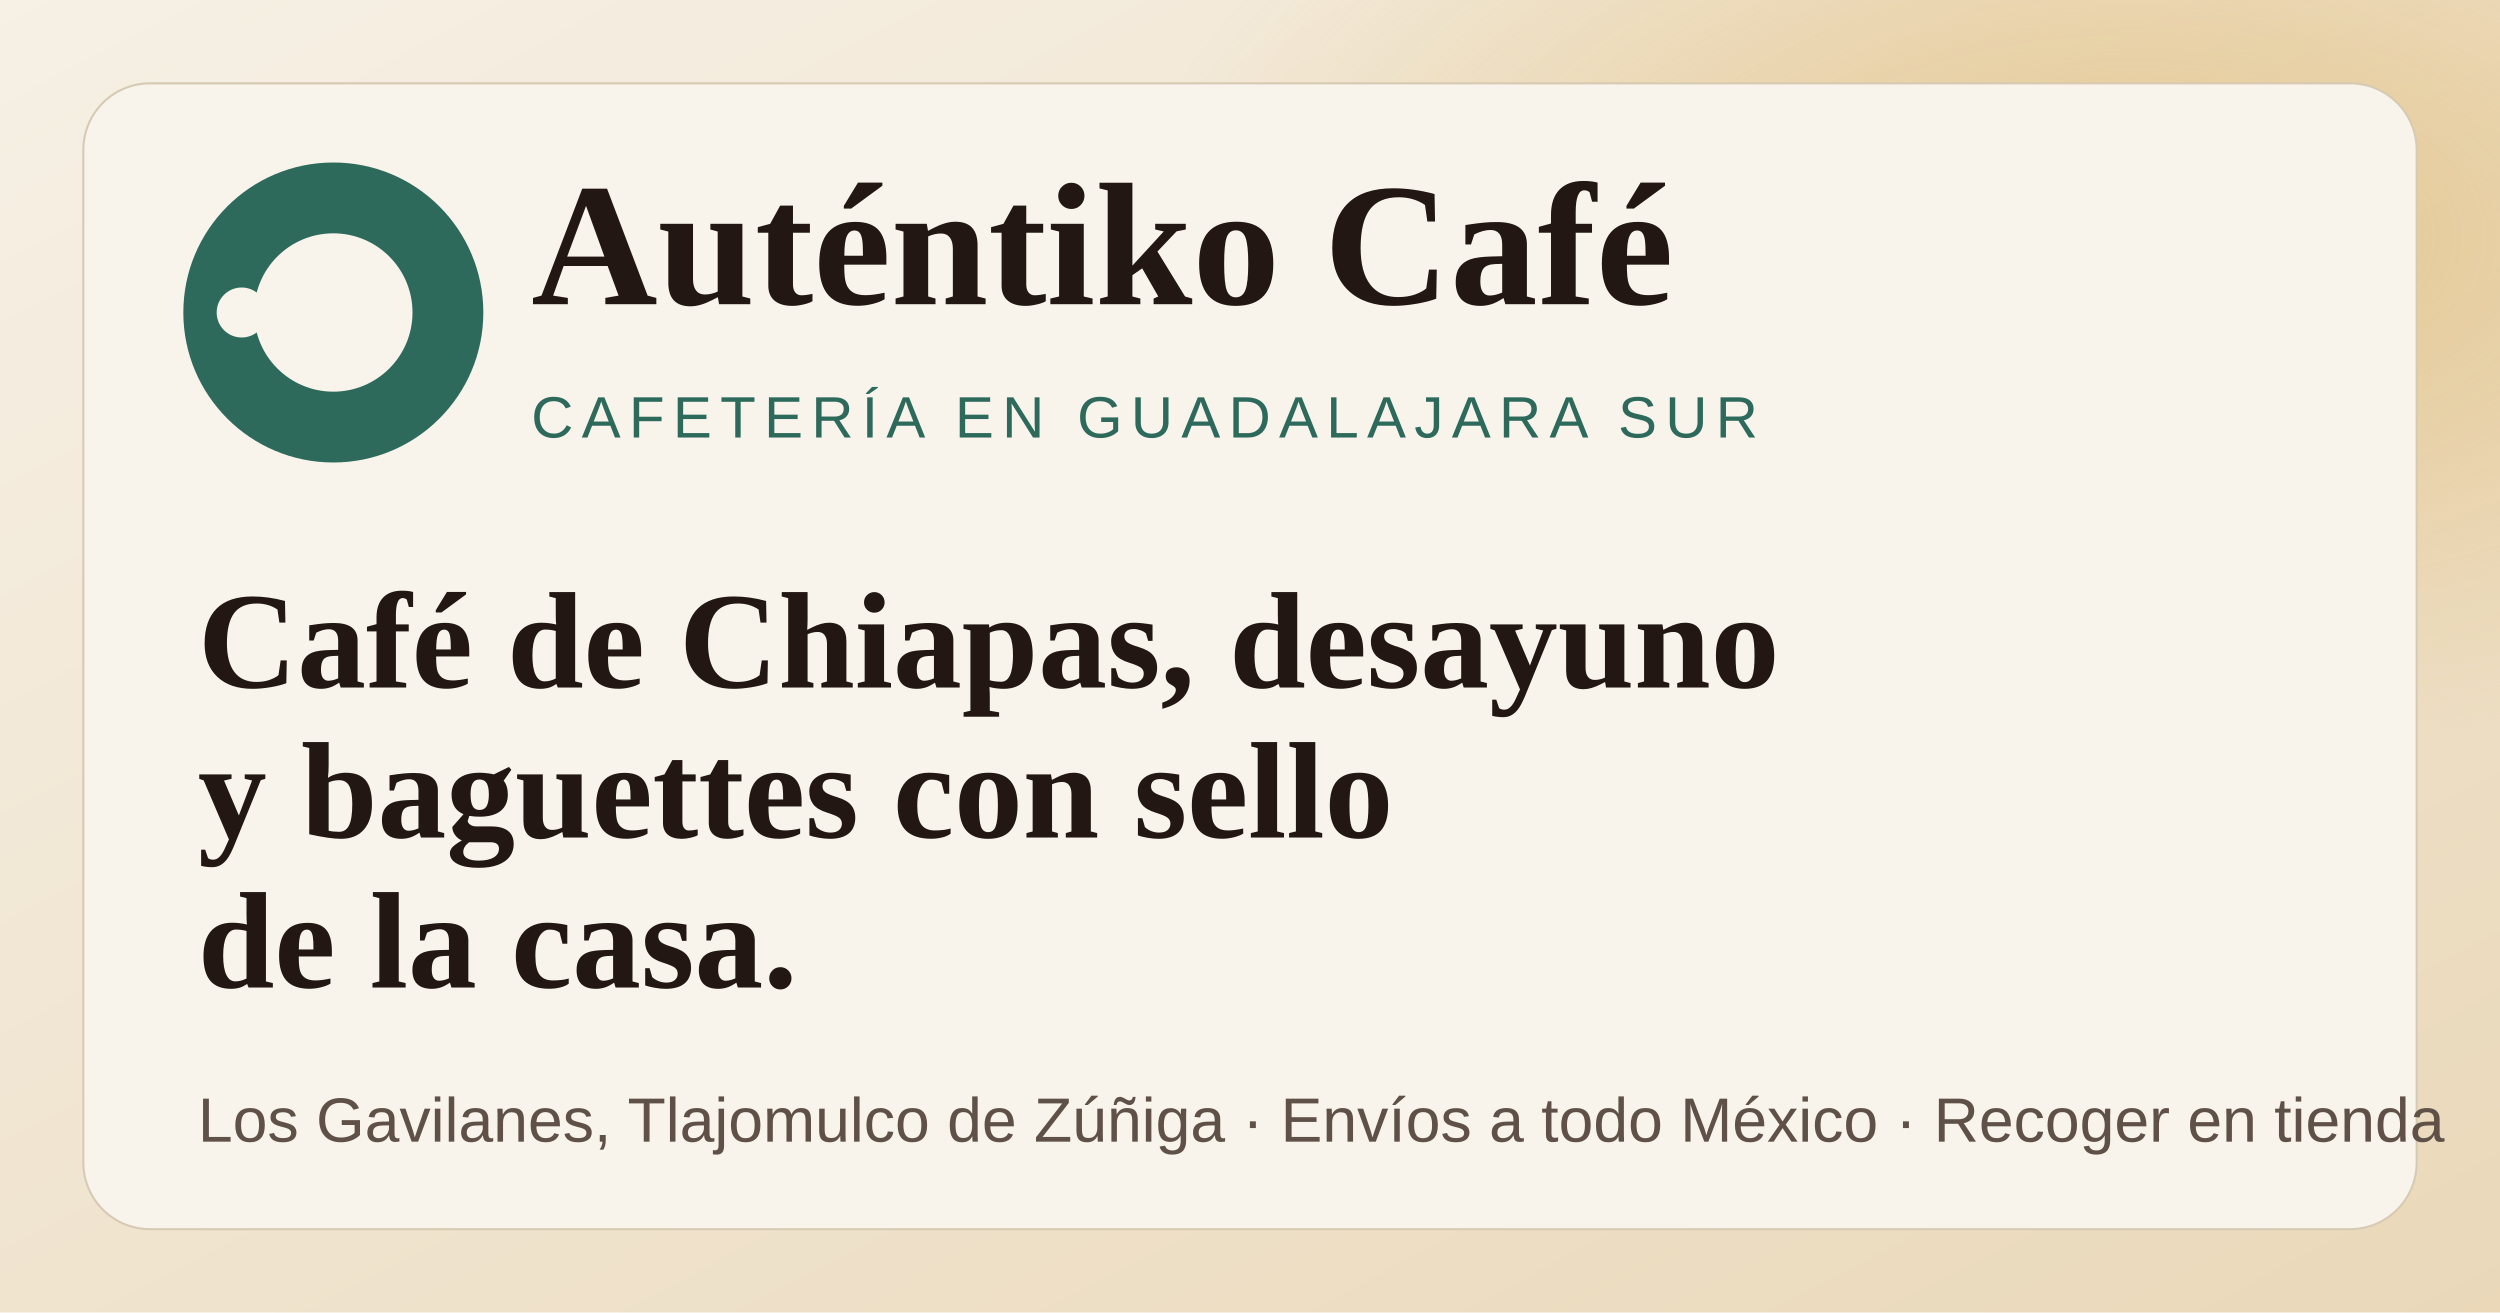
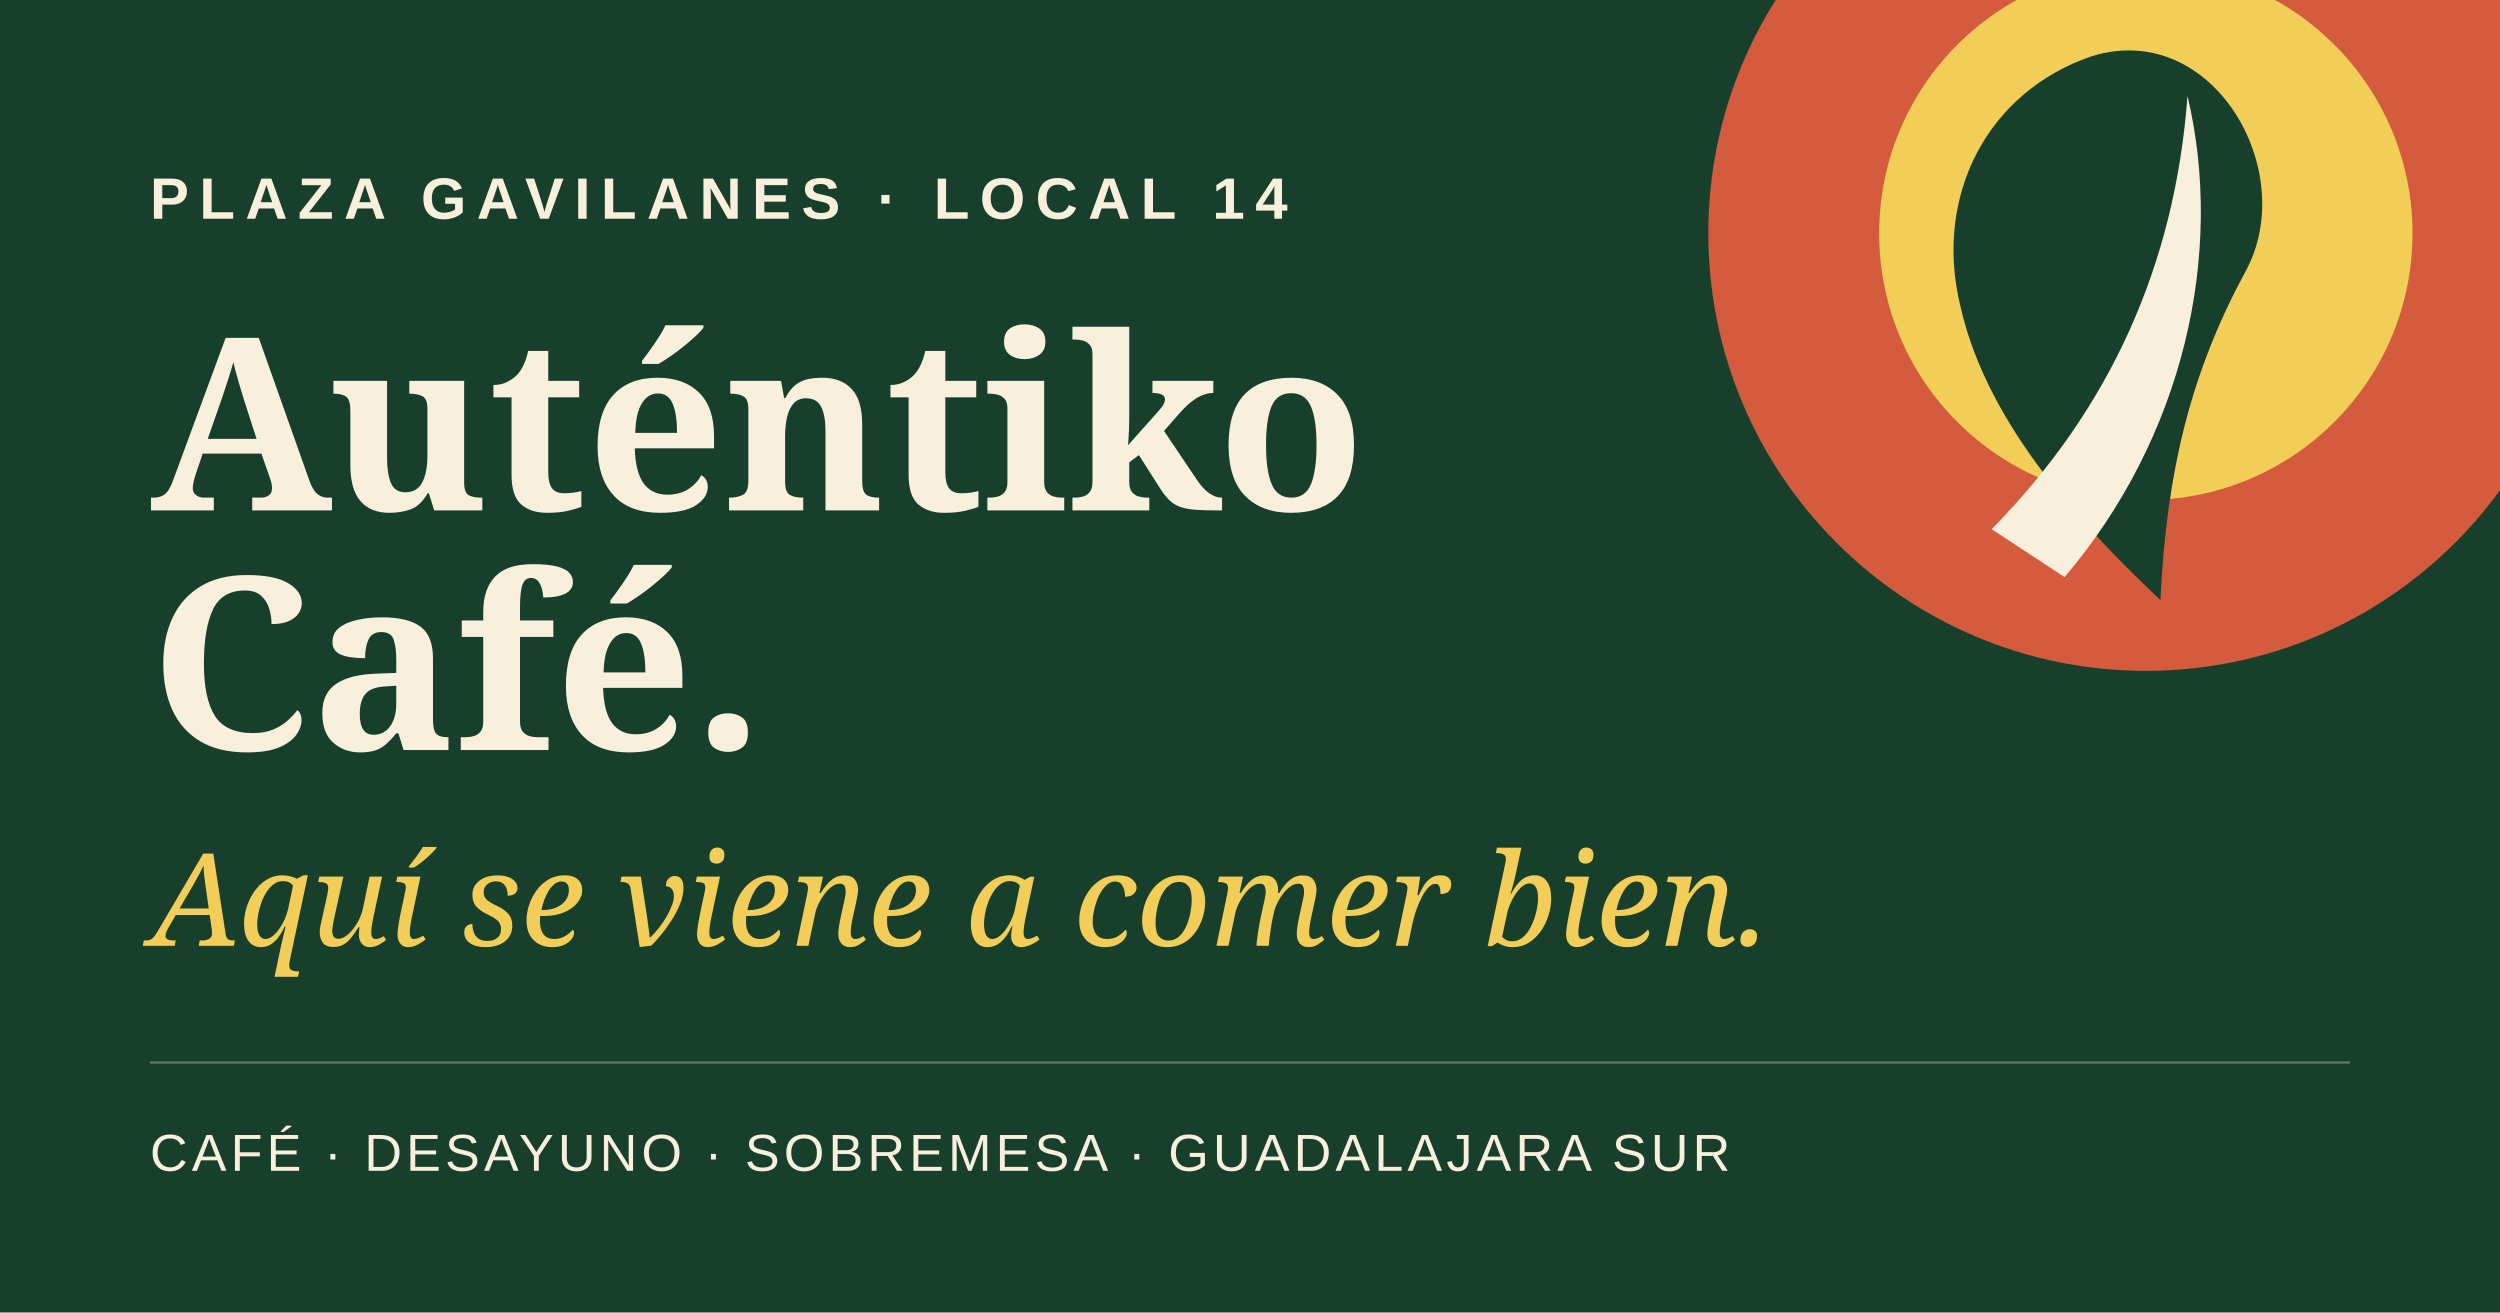
- <svg xmlns="http://www.w3.org/2000/svg" width="1200" height="630" viewBox="0 0 1200 630" role="img" aria-label="Auténtiko Café, cafetería en Guadalajara y café de Chiapas en línea">
-   <defs>
-     <linearGradient id="bg" x1="0" y1="0" x2="1" y2="1">
-       <stop offset="0%" stop-color="#f6f0e5" />
-       <stop offset="100%" stop-color="#ead8b9" />
-     </linearGradient>
-     <radialGradient id="glow" cx="85%" cy="18%" r="40%">
-       <stop offset="0%" stop-color="#d9ad5b" stop-opacity="0.55" />
-       <stop offset="100%" stop-color="#d9ad5b" stop-opacity="0" />
-     </radialGradient>
-   </defs>
-   <rect width="1200" height="630" fill="url(#bg)" />
-   <rect width="1200" height="630" fill="url(#glow)" />
-   <rect x="40" y="40" width="1120" height="550" rx="32" fill="#f8f4ec" stroke="#d7cab3" />
-   <circle cx="160" cy="150" r="72" fill="#2d6a5b" />
-   <circle cx="160" cy="150" r="38" fill="#f8f4ec" />
-   <circle cx="116" cy="150" r="12" fill="#f8f4ec" />
-   <text x="255" y="146" fill="#221712" font-size="84" font-family="Georgia, 'Times New Roman', serif" font-weight="700">Auténtiko Café</text>
-   <text x="255" y="210" fill="#2d6a5b" font-size="28" font-family="Arial, sans-serif" letter-spacing="4">CAFETERÍA EN GUADALAJARA SUR</text>
-   <text x="95" y="330" fill="#221712" font-size="66" font-family="Georgia, 'Times New Roman', serif" font-weight="700">Café de Chiapas, desayuno</text>
-   <text x="95" y="402" fill="#221712" font-size="66" font-family="Georgia, 'Times New Roman', serif" font-weight="700">y baguettes con sello</text>
-   <text x="95" y="474" fill="#221712" font-size="66" font-family="Georgia, 'Times New Roman', serif" font-weight="700">de la casa.</text>
-   <text x="95" y="548" fill="#5f5147" font-size="30" font-family="Arial, sans-serif">Los Gavilanes, Tlajomulco de Zúñiga · Envíos a todo México · Recoger en tienda</text>
+ <svg xmlns="http://www.w3.org/2000/svg" width="1200" height="630" viewBox="0 0 1200 630" role="img" aria-label="Auténtiko Café, café y desayuno en Plaza Gavilanes">
+   <rect width="1200" height="630" fill="#173f2b" />
+   <circle cx="1030" cy="112" r="210" fill="#d45b3e" />
+   <circle cx="1030" cy="112" r="128" fill="#f2ce58" />
+   <path d="M1004 27c-50 17-76 67-63 120 13 58 61 108 96 141 3-63 15-110 41-158 26-48-16-121-74-103Z" fill="#173f2b" />
+   <path d="M956 254c57-58 88-127 94-208 18 76-2 164-59 231l-35-23Z" fill="#f8f0dd" />
+   <text x="72" y="105" fill="#f8f0dd" font-size="28" font-family="Arial, sans-serif" font-weight="700" letter-spacing="5">PLAZA GAVILANES · LOCAL 14</text>
+   <text x="72" y="245" fill="#f8f0dd" font-size="116" font-family="Georgia, serif" font-weight="700">Auténtiko</text>
+   <text x="72" y="360" fill="#f8f0dd" font-size="116" font-family="Georgia, serif" font-weight="700">Café.</text>
+   <text x="72" y="454" fill="#f2ce58" font-size="62" font-family="Georgia, serif" font-style="italic">Aquí se viene a comer bien.</text>
+   <line x1="72" y1="510" x2="1128" y2="510" stroke="#f8f0dd" stroke-opacity=".35" />
+   <text x="72" y="562" fill="#f8f0dd" font-size="25" font-family="Arial, sans-serif" letter-spacing="2">CAFÉ · DESAYUNO · SOBREMESA · GUADALAJARA SUR</text>
</svg>
